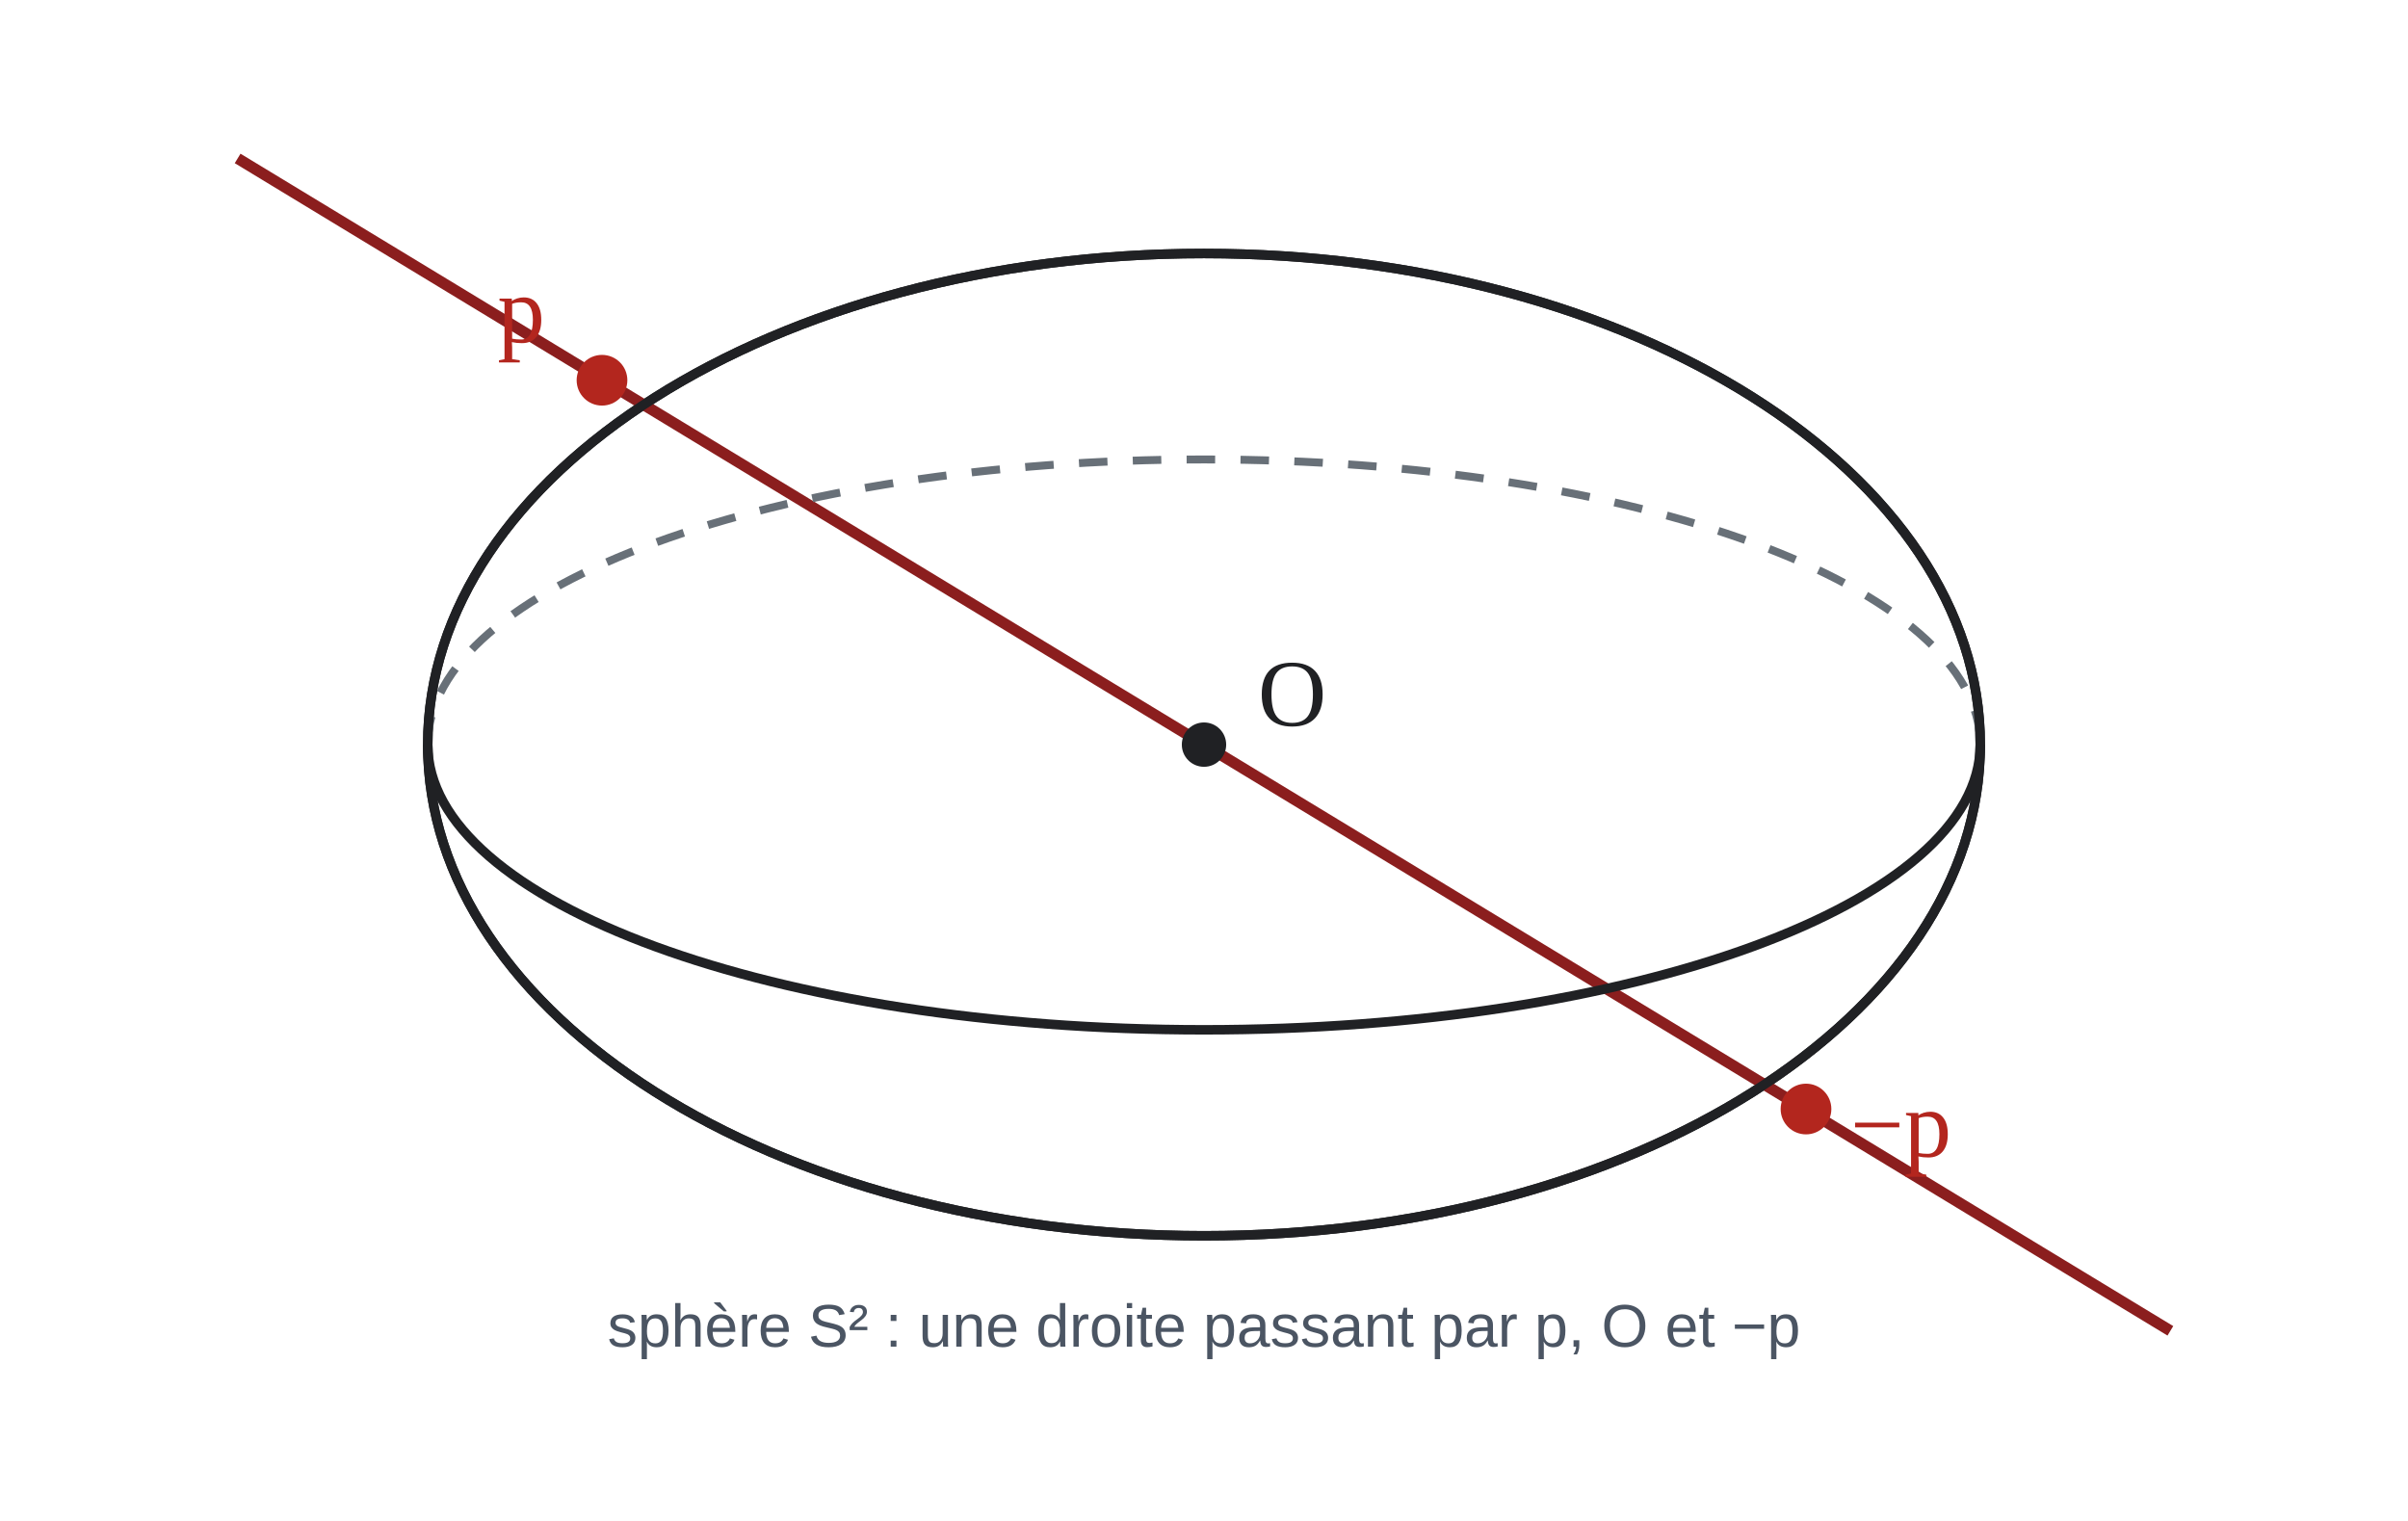
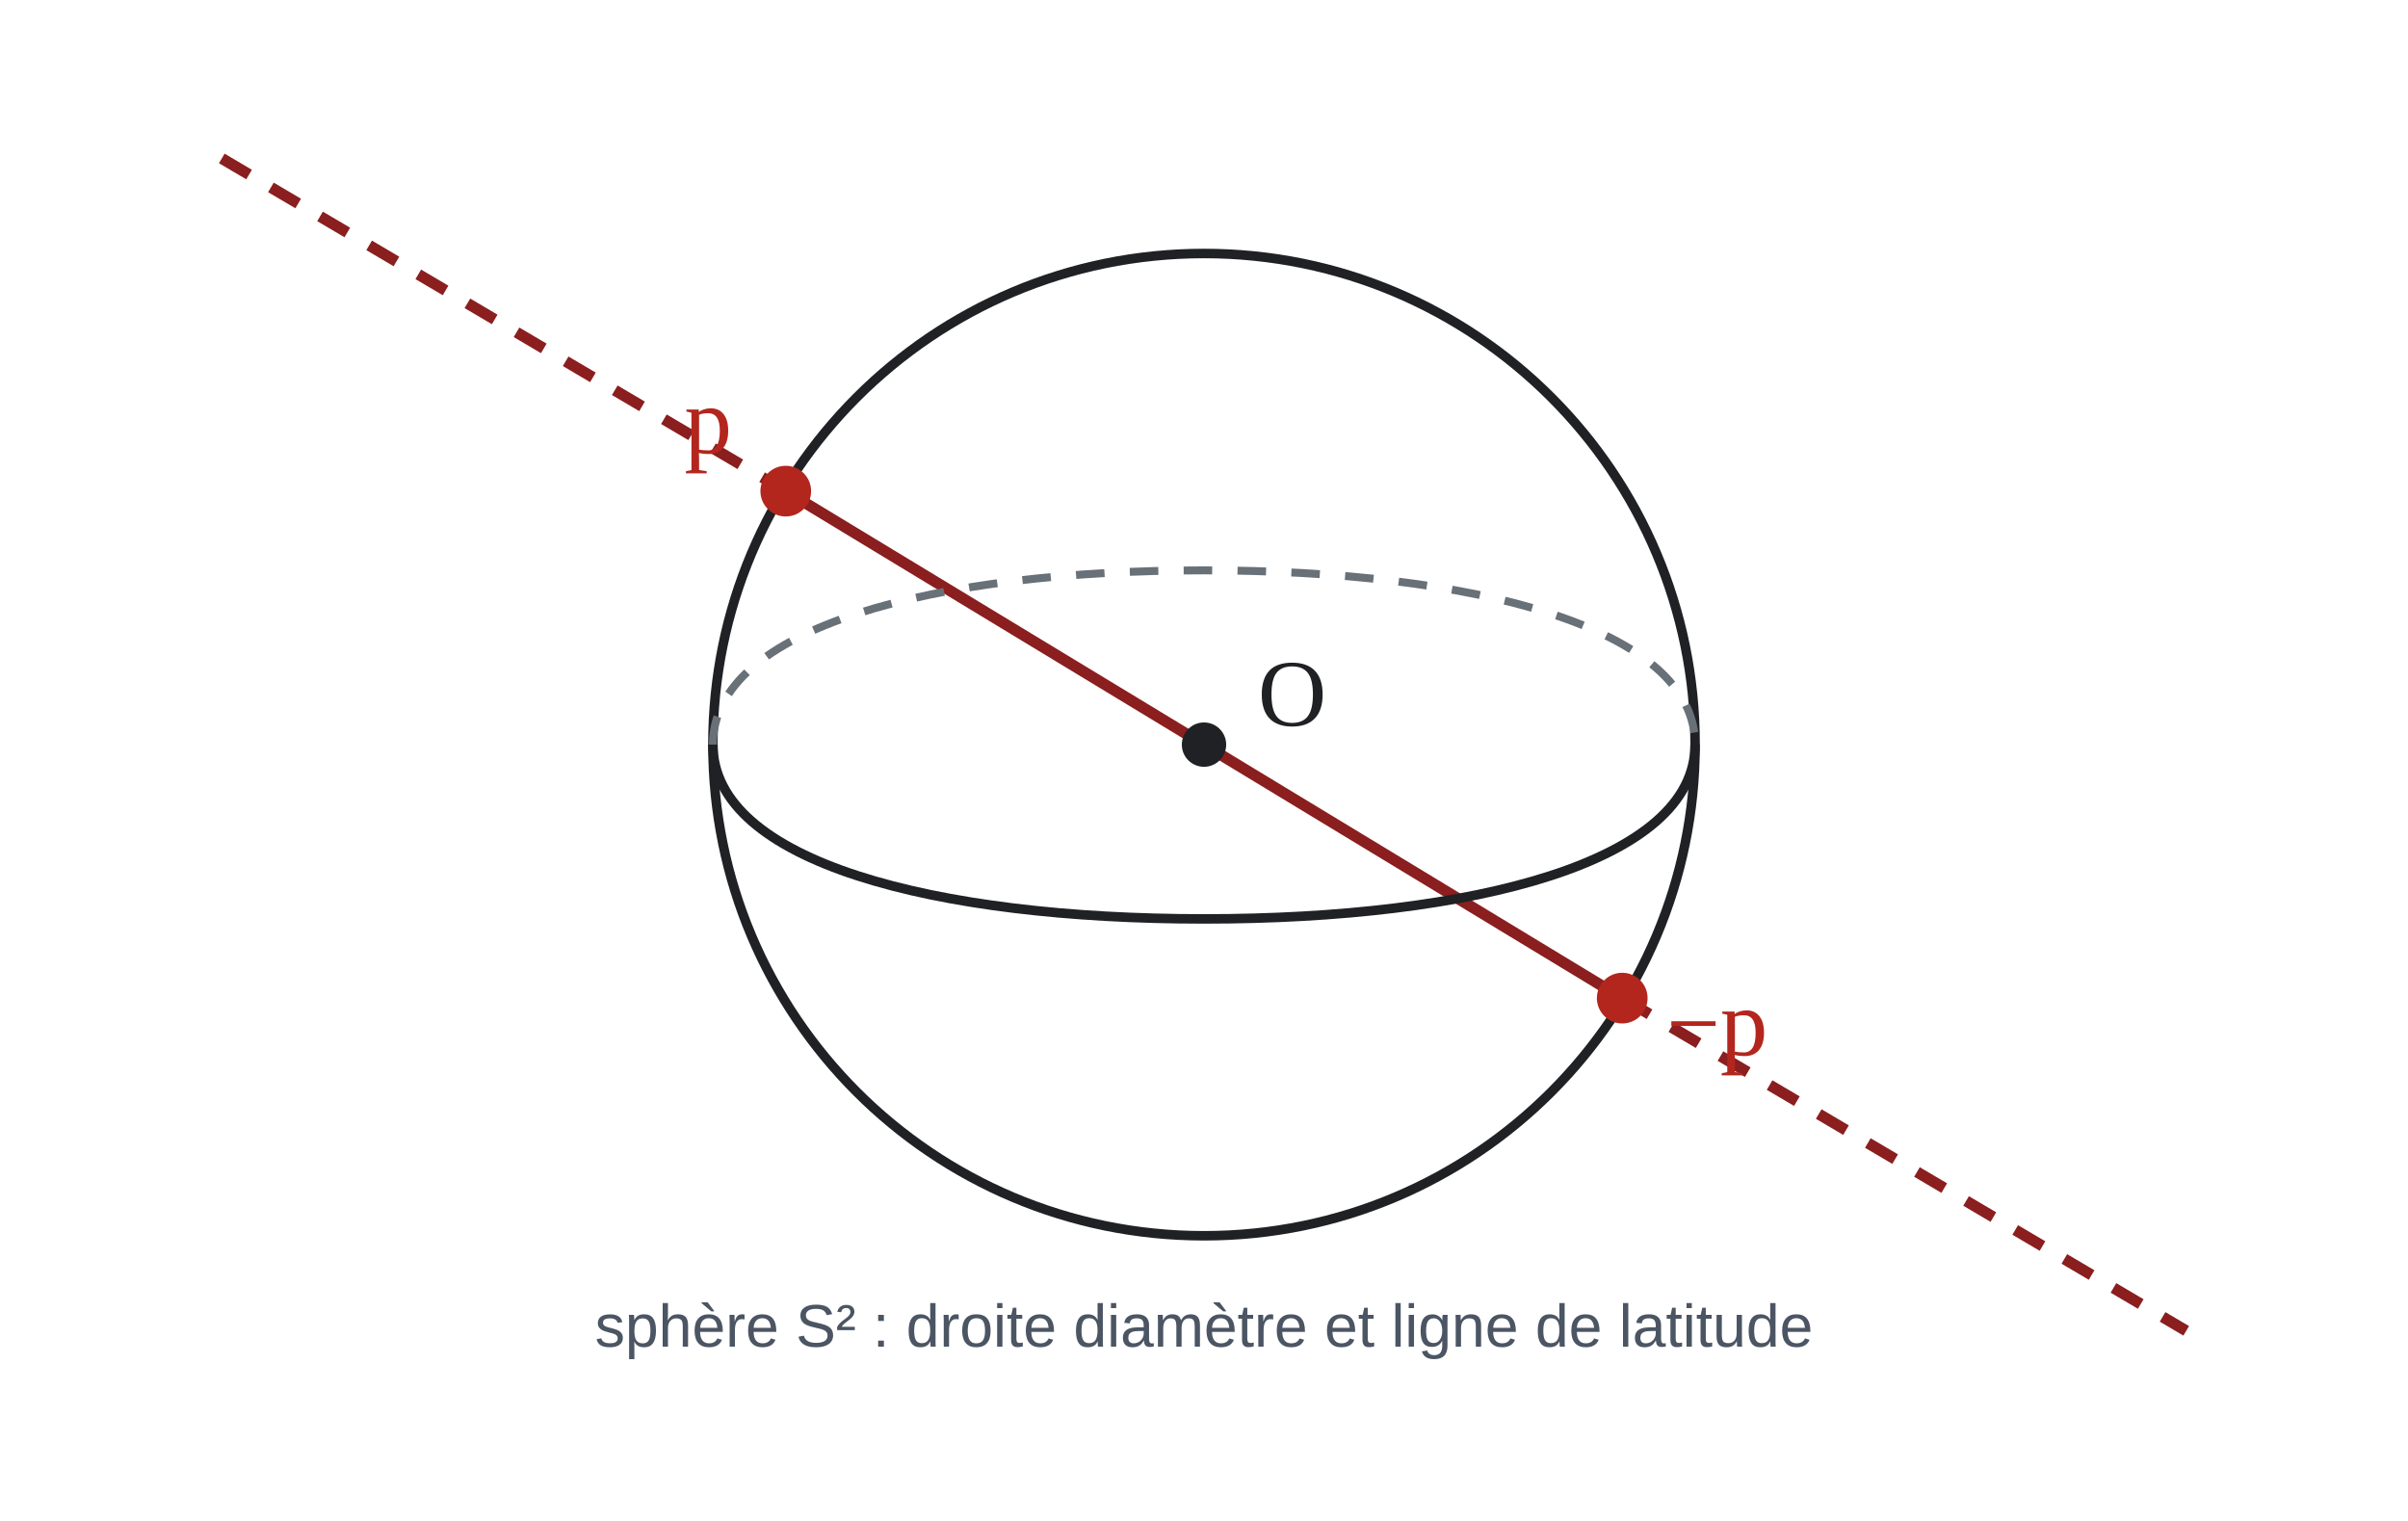
<svg xmlns="http://www.w3.org/2000/svg" width="760" height="480" viewBox="0 0 760 480">
  <rect width="760" height="480" fill="#ffffff" />
-   <ellipse cx="380" cy="235" rx="245" ry="155" fill="#ffffff" stroke="#202124" stroke-width="3" />
-   <line x1="75" y1="50" x2="685" y2="420" stroke="#8b1e1e" stroke-width="3.5" />
-   <path d="M135,235 C135,185 245,145 380,145 C515,145 625,185 625,235" fill="none" stroke="#687078" stroke-width="2.5" stroke-dasharray="9 8" />
-   <path d="M135,235 C135,285 245,325 380,325 C515,325 625,285 625,235" fill="none" stroke="#202124" stroke-width="3" />
-   <ellipse cx="380" cy="235" rx="245" ry="155" fill="none" stroke="#202124" stroke-width="3" />
+   <circle cx="380" cy="235" r="155" fill="#ffffff" stroke="#202124" stroke-width="3" />
+   <line x1="70" y1="50" x2="248" y2="155" stroke="#8b1e1e" stroke-width="3.5" stroke-dasharray="10 8" />
+   <line x1="248" y1="155" x2="512" y2="315" stroke="#8b1e1e" stroke-width="3.5" />
+   <line x1="512" y1="315" x2="690" y2="420" stroke="#8b1e1e" stroke-width="3.5" stroke-dasharray="10 8" />
+   <path d="M225,235 C225,198 295,180 380,180 C465,180 535,198 535,235" fill="none" stroke="#687078" stroke-width="2.5" stroke-dasharray="9 8" />
+   <path d="M225,235 C225,272 295,290 380,290 C465,290 535,272 535,235" fill="none" stroke="#202124" stroke-width="3" />
  <circle cx="380" cy="235" r="7" fill="#202124" />
-   <circle cx="190" cy="120" r="8" fill="#b3261e" />
-   <circle cx="570" cy="350" r="8" fill="#b3261e" />
+   <circle cx="248" cy="155" r="8" fill="#b3261e" />
+   <circle cx="512" cy="315" r="8" fill="#b3261e" />
  <g font-family="Times New Roman, serif" font-size="30">
-     <text x="157" y="108" fill="#b3261e">p</text>
-     <text x="584" y="365" fill="#b3261e">−p</text>
+     <text x="216" y="143" fill="#b3261e">p</text>
+     <text x="526" y="333" fill="#b3261e">−p</text>
    <text x="397" y="229" fill="#202124">O</text>
  </g>
-   <text x="380" y="425" text-anchor="middle" font-family="Arial, sans-serif" font-size="19" fill="#4b5563">sphère S² : une droite passant par p, O et −p</text>
+   <text x="380" y="425" text-anchor="middle" font-family="Arial, sans-serif" font-size="19" fill="#4b5563">sphère S² : droite diamètre et ligne de latitude</text>
</svg>
